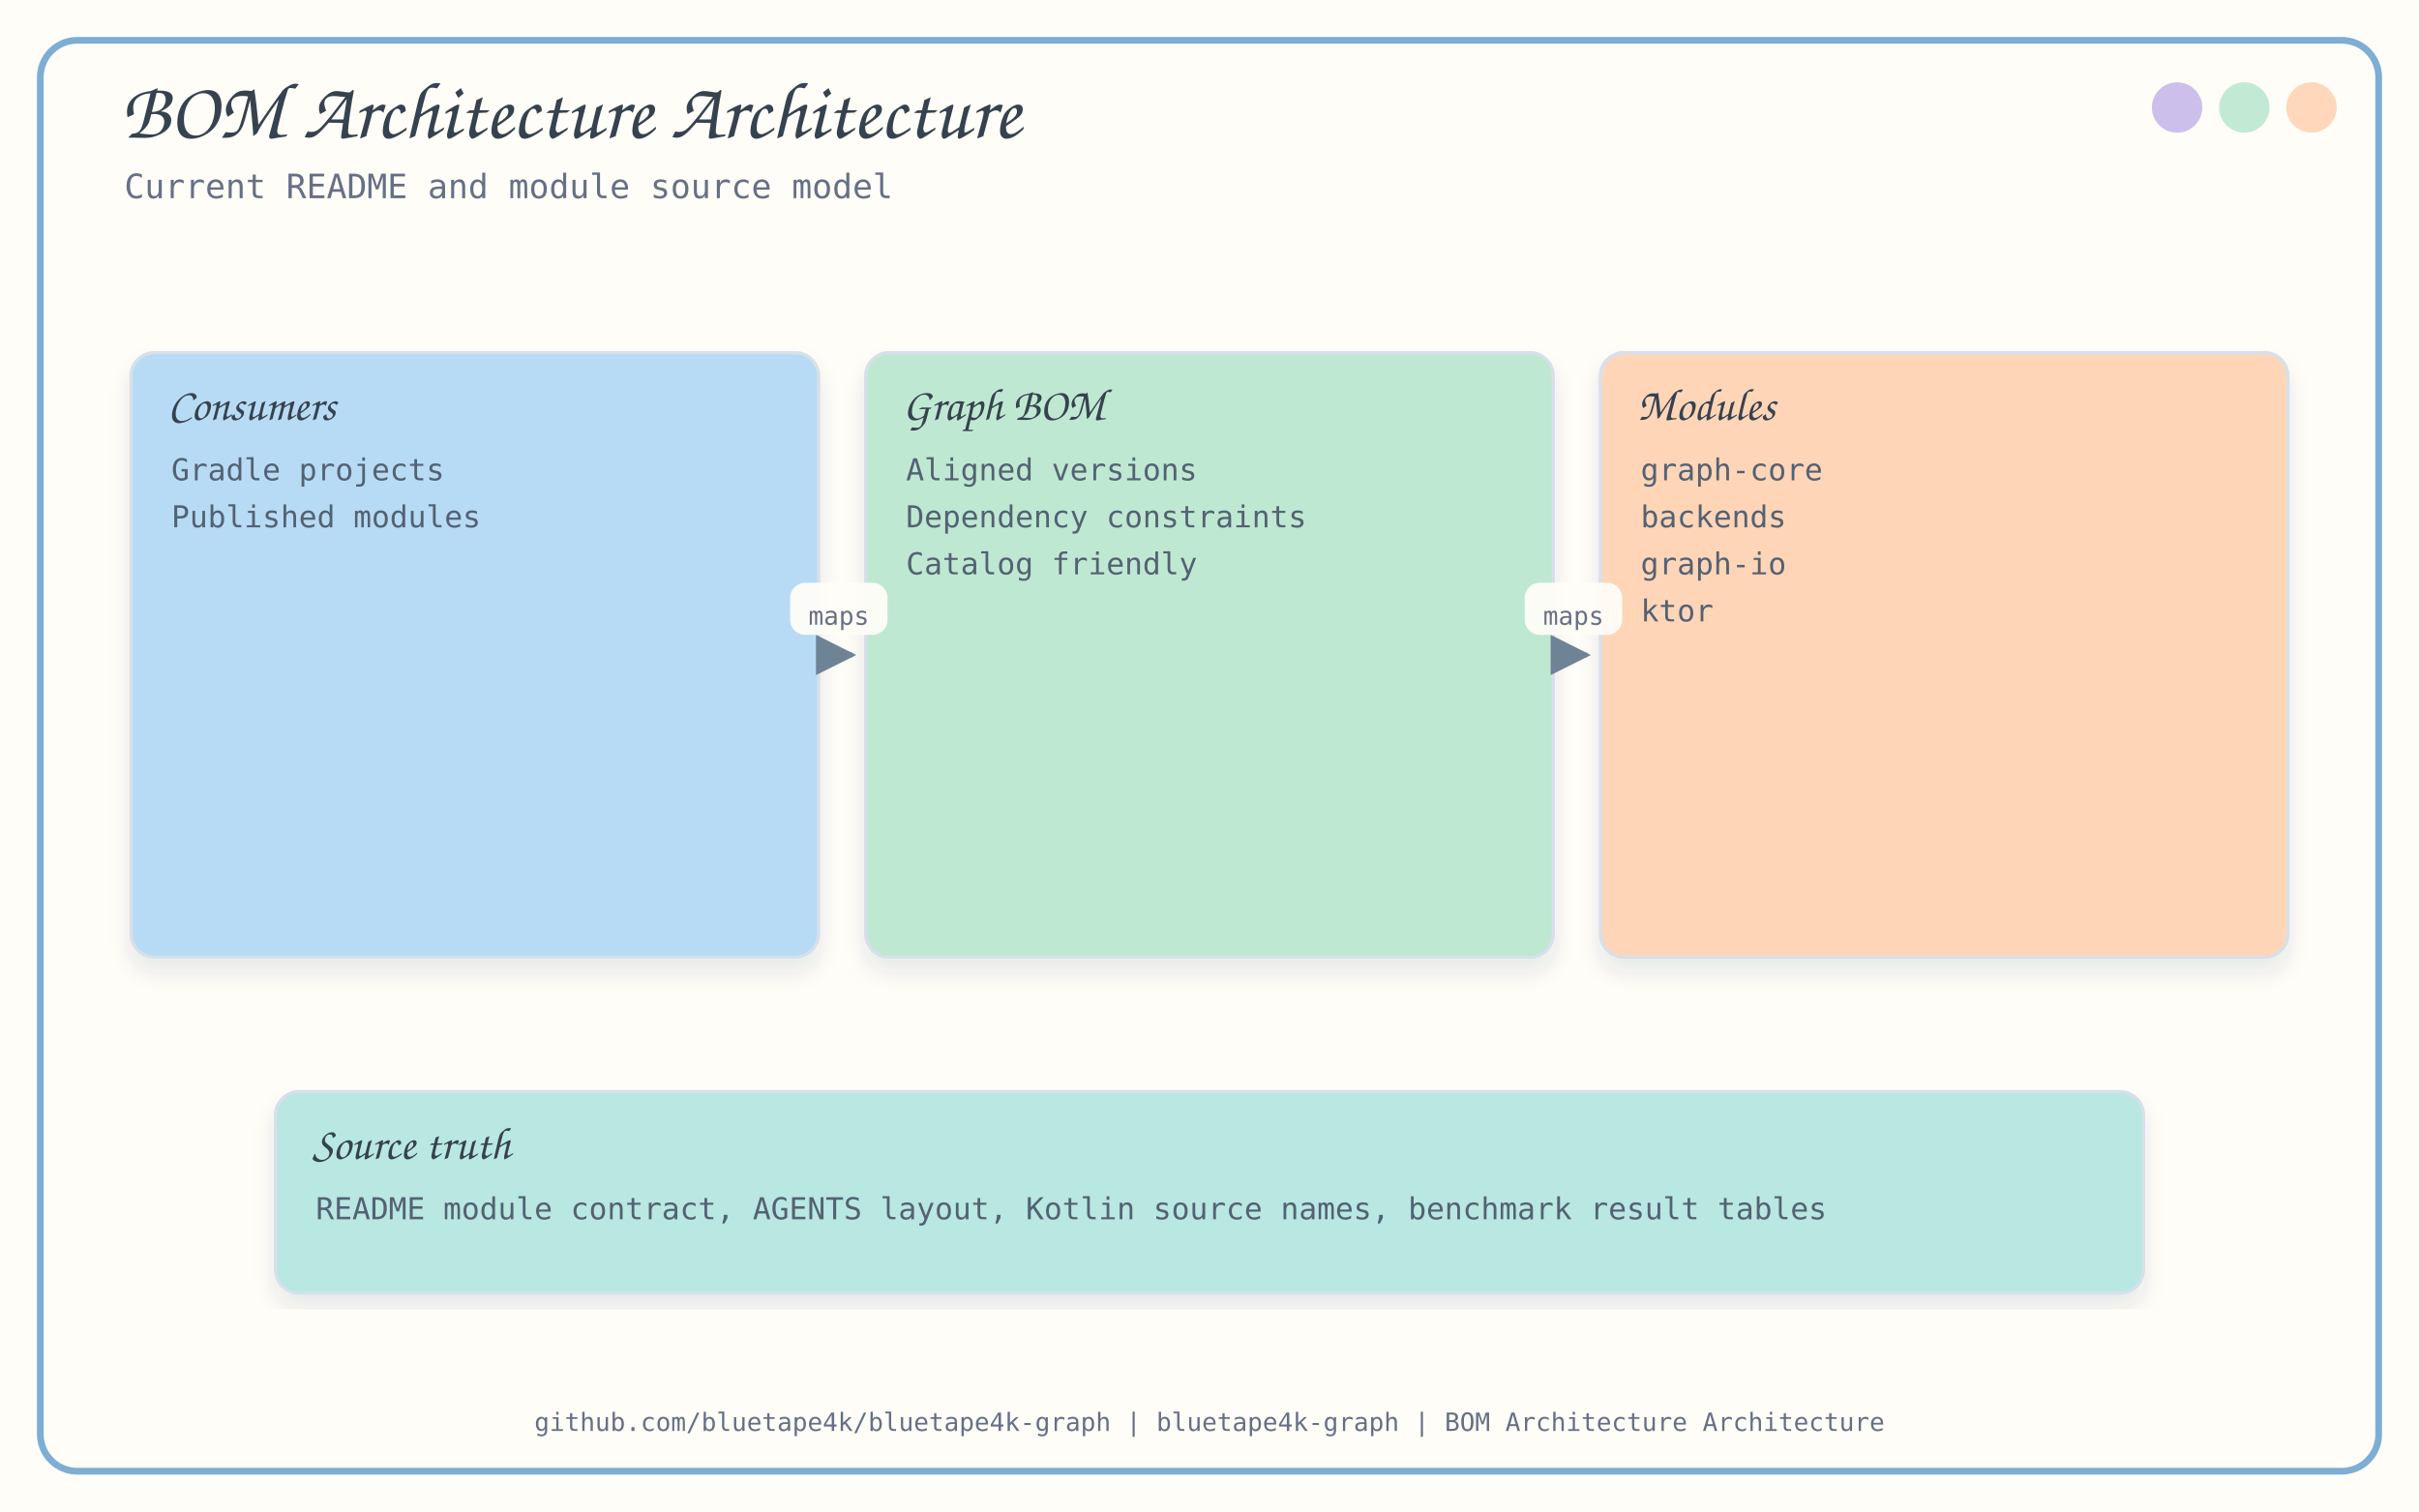
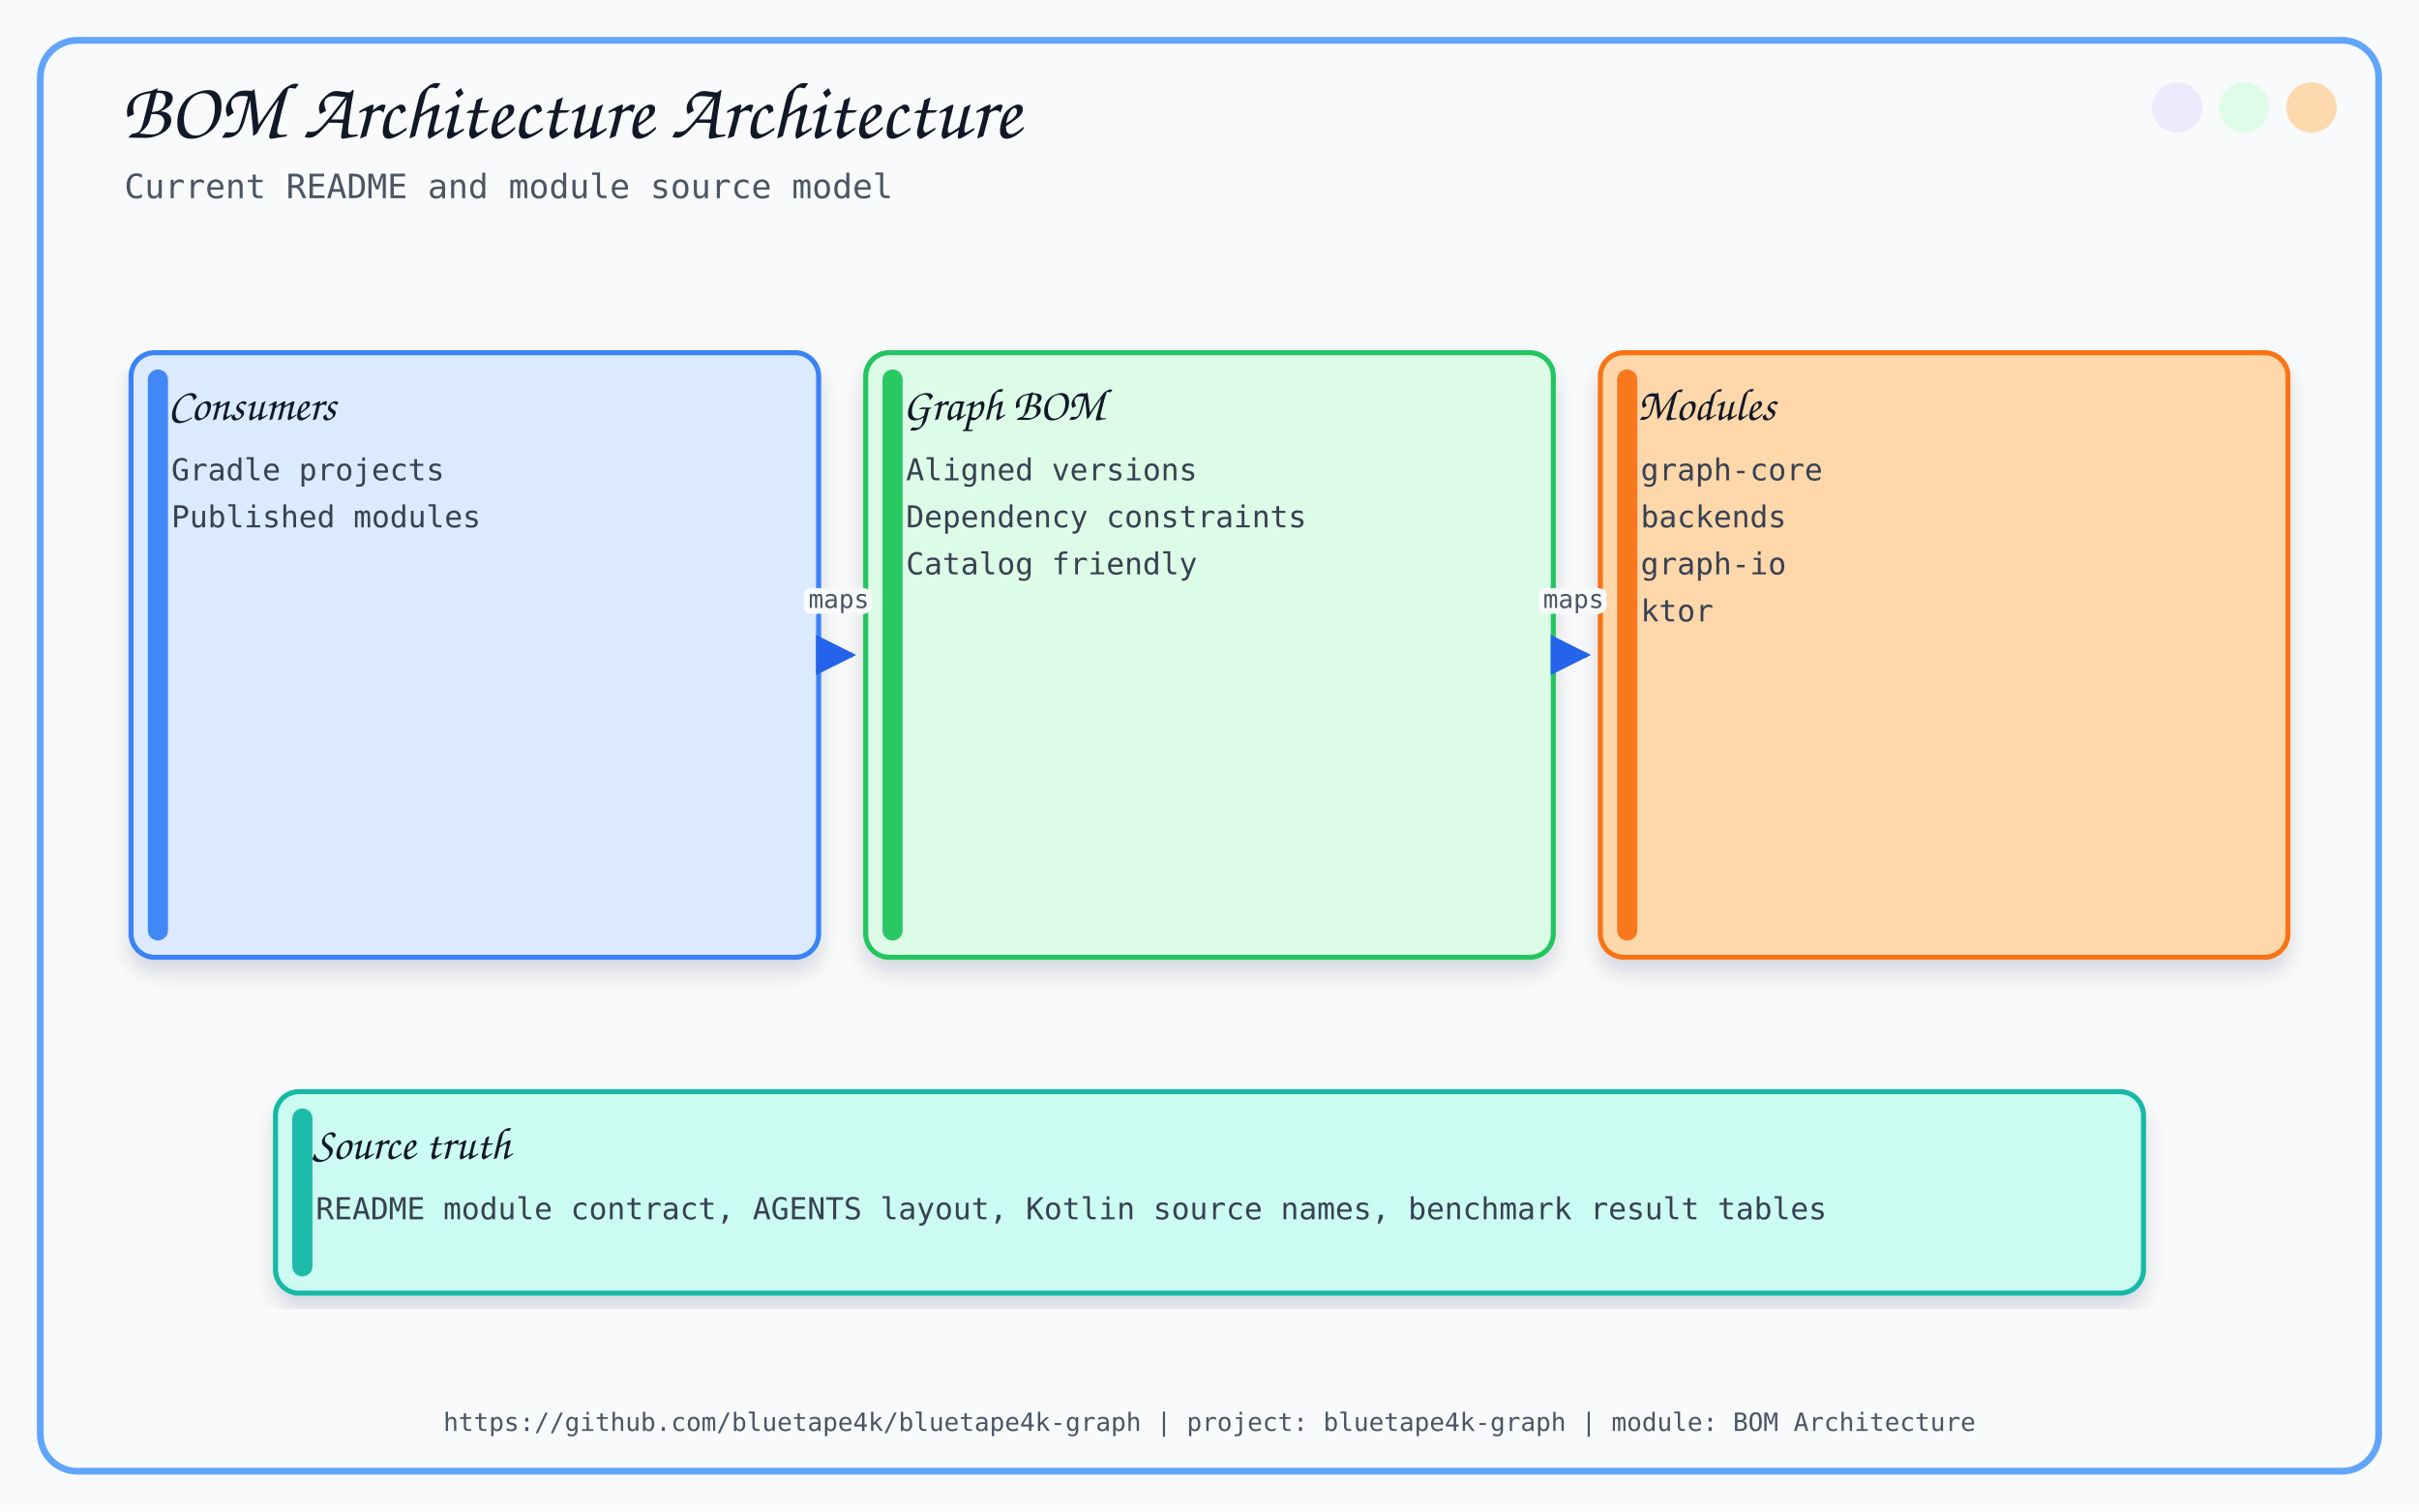
<svg xmlns="http://www.w3.org/2000/svg" width="1440" height="900" viewBox="0 0 1440 900">
  <defs>
    <filter id="softShadow" x="-8%" y="-8%" width="116%" height="116%">
-       <feDropShadow dx="0" dy="8" stdDeviation="6" flood-color="#26384A" flood-opacity="0.10" />
+       <feDropShadow dx="0" dy="8" stdDeviation="6" flood-color="#0F172A" flood-opacity="0.14" />
    </filter>
    <marker id="arrow" viewBox="0 0 10 10" refX="9" refY="5" markerWidth="8" markerHeight="8" orient="auto-start-reverse">
-       <path d="M 0 0 L 10 5 L 0 10 z" fill="#6F8396" />
+       <path d="M 0 0 L 10 5 L 0 10 z" fill="#2563EB" />
    </marker>
  </defs>
  <style>
-       .title { font-family: 'Architects Daughter', cursive; font-size: 48px; fill: #36424F; }
-       .subtitle { font-family: 'Comic Mono', monospace; font-size: 20px; fill: #667085; }
-       .label { font-family: 'Architects Daughter', cursive; font-size: 27px; fill: #36424F; }
-       .small { font-family: 'Comic Mono', monospace; font-size: 18px; fill: #536273; }
-       .tiny { font-family: 'Comic Mono', monospace; font-size: 15px; fill: #667085; }
-       .card { stroke: #D7E0EA; stroke-width: 2; filter: url(#softShadow); }
-       .line { stroke: #6F8396; stroke-width: 3; fill: none; marker-end: url(#arrow); }
-       .thin { stroke: #A5B5C4; stroke-width: 2; fill: none; marker-end: url(#arrow); }
-       .dash { stroke: #A5B5C4; stroke-width: 2; stroke-dasharray: 8 8; fill: none; marker-end: url(#arrow); }
+       .title { font-family: 'Architects Daughter', cursive; font-size: 48px; fill: #111827; }
+       .subtitle { font-family: 'Comic Mono', monospace; font-size: 20px; fill: #4B5563; }
+       .label { font-family: 'Architects Daughter', cursive; font-size: 27px; fill: #111827; }
+       .small { font-family: 'Comic Mono', monospace; font-size: 18px; fill: #374151; }
+       .tiny { font-family: 'Comic Mono', monospace; font-size: 15px; fill: #4B5563; }
+       .card { filter: url(#softShadow); }
+       .line { stroke: #2563EB; stroke-width: 3; fill: none; marker-end: url(#arrow); }
+       .thin { stroke: #60A5FA; stroke-width: 2; fill: none; marker-end: url(#arrow); }
+       .dash { stroke: #64748B; stroke-width: 2; stroke-dasharray: 8 8; fill: none; marker-end: url(#arrow); }
    </style>
-   <rect x="0" y="0" width="1440" height="900" fill="#FFFDF8" />
-   <rect x="24" y="24" width="1392" height="852" rx="22" fill="none" stroke="#7DAED3" stroke-width="4" />
-   <circle cx="1376" cy="64" r="15" fill="#FFD5B8" opacity="0.95" />
-   <circle cx="1336" cy="64" r="15" fill="#BFE8D2" opacity="0.95" />
-   <circle cx="1296" cy="64" r="15" fill="#CBBCEB" opacity="0.95" />
+   <rect x="0" y="0" width="1440" height="900" fill="#F8FAFC" />
+   <rect x="24" y="24" width="1392" height="852" rx="22" fill="none" stroke="#60A5FA" stroke-width="4" />
+   <circle cx="1376" cy="64" r="15" fill="#FED7AA" opacity="0.95" />
+   <circle cx="1336" cy="64" r="15" fill="#DCFCE7" opacity="0.95" />
+   <circle cx="1296" cy="64" r="15" fill="#EDE9FE" opacity="0.95" />
  <text x="72" y="82" class="title">BOM Architecture Architecture</text>
  <text x="74" y="118" class="subtitle">Current README and module source model</text>
-   <text x="720.0" y="852" text-anchor="middle" class="tiny">github.com/bluetape4k/bluetape4k-graph | bluetape4k-graph | BOM Architecture Architecture</text>
-   <rect x="78.0" y="210" width="409.333" height="360" rx="14" fill="#B7DBF4" class="card" />
+   <text x="720.0" y="852" text-anchor="middle" class="tiny">https://github.com/bluetape4k/bluetape4k-graph | project: bluetape4k-graph | module: BOM Architecture</text>
+   <rect x="78.0" y="210" width="409.333" height="360" rx="14" fill="#DBEAFE" stroke="#3B82F6" stroke-width="3" class="card" />
+   <rect x="88.0" y="220" width="12" height="340" rx="6" fill="#3B82F6" opacity="0.95" />
  <text x="100.0" y="250" class="label">Consumers</text>
  <text x="102.0" y="286" class="small">Gradle projects</text>
  <text x="102.0" y="314" class="small">Published modules</text>
-   <rect x="515.333" y="210" width="409.333" height="360" rx="14" fill="#BFE8D2" class="card" />
+   <rect x="515.333" y="210" width="409.333" height="360" rx="14" fill="#DCFCE7" stroke="#22C55E" stroke-width="3" class="card" />
+   <rect x="525.333" y="220" width="12" height="340" rx="6" fill="#22C55E" opacity="0.95" />
  <text x="537.333" y="250" class="label">Graph BOM</text>
  <text x="539.333" y="286" class="small">Aligned versions</text>
  <text x="539.333" y="314" class="small">Dependency constraints</text>
  <text x="539.333" y="342" class="small">Catalog friendly</text>
  <path d="M 491.333 390 C 499.333 390, 499.333 390, 507.333 390" class="line" />
-   <rect x="470.333" y="347.0" width="58" height="31" rx="9" fill="#FFFDF8" opacity="0.94" />
-   <text x="499.333" y="372.0" text-anchor="middle" class="tiny">maps</text>
-   <rect x="952.667" y="210" width="409.333" height="360" rx="14" fill="#FFD5B8" class="card" />
+   <text x="499.333" y="362.0" text-anchor="middle" class="tiny" stroke="#F8FAFC" stroke-width="7" stroke-linejoin="round">maps</text>
+   <text x="499.333" y="362.0" text-anchor="middle" class="tiny">maps</text>
+   <rect x="952.667" y="210" width="409.333" height="360" rx="14" fill="#FED7AA" stroke="#F97316" stroke-width="3" class="card" />
+   <rect x="962.667" y="220" width="12" height="340" rx="6" fill="#F97316" opacity="0.95" />
  <text x="974.667" y="250" class="label">Modules</text>
  <text x="976.667" y="286" class="small">graph-core</text>
  <text x="976.667" y="314" class="small">backends</text>
  <text x="976.667" y="342" class="small">graph-io</text>
  <text x="976.667" y="370" class="small">ktor</text>
  <path d="M 928.667 390 C 936.667 390, 936.667 390, 944.667 390" class="line" />
-   <rect x="907.667" y="347.0" width="58" height="31" rx="9" fill="#FFFDF8" opacity="0.94" />
-   <text x="936.667" y="372.0" text-anchor="middle" class="tiny">maps</text>
-   <rect x="164" y="650" width="1112" height="120" rx="14" fill="#B9E7E2" class="card" />
+   <text x="936.667" y="362.0" text-anchor="middle" class="tiny" stroke="#F8FAFC" stroke-width="7" stroke-linejoin="round">maps</text>
+   <text x="936.667" y="362.0" text-anchor="middle" class="tiny">maps</text>
+   <rect x="164" y="650" width="1112" height="120" rx="14" fill="#CCFBF1" stroke="#14B8A6" stroke-width="3" class="card" />
+   <rect x="174" y="660" width="12" height="100" rx="6" fill="#14B8A6" opacity="0.95" />
  <text x="186" y="690" class="label">Source truth</text>
  <text x="188" y="726" class="small">README module contract, AGENTS layout, Kotlin source names, benchmark result tables</text>
</svg>
